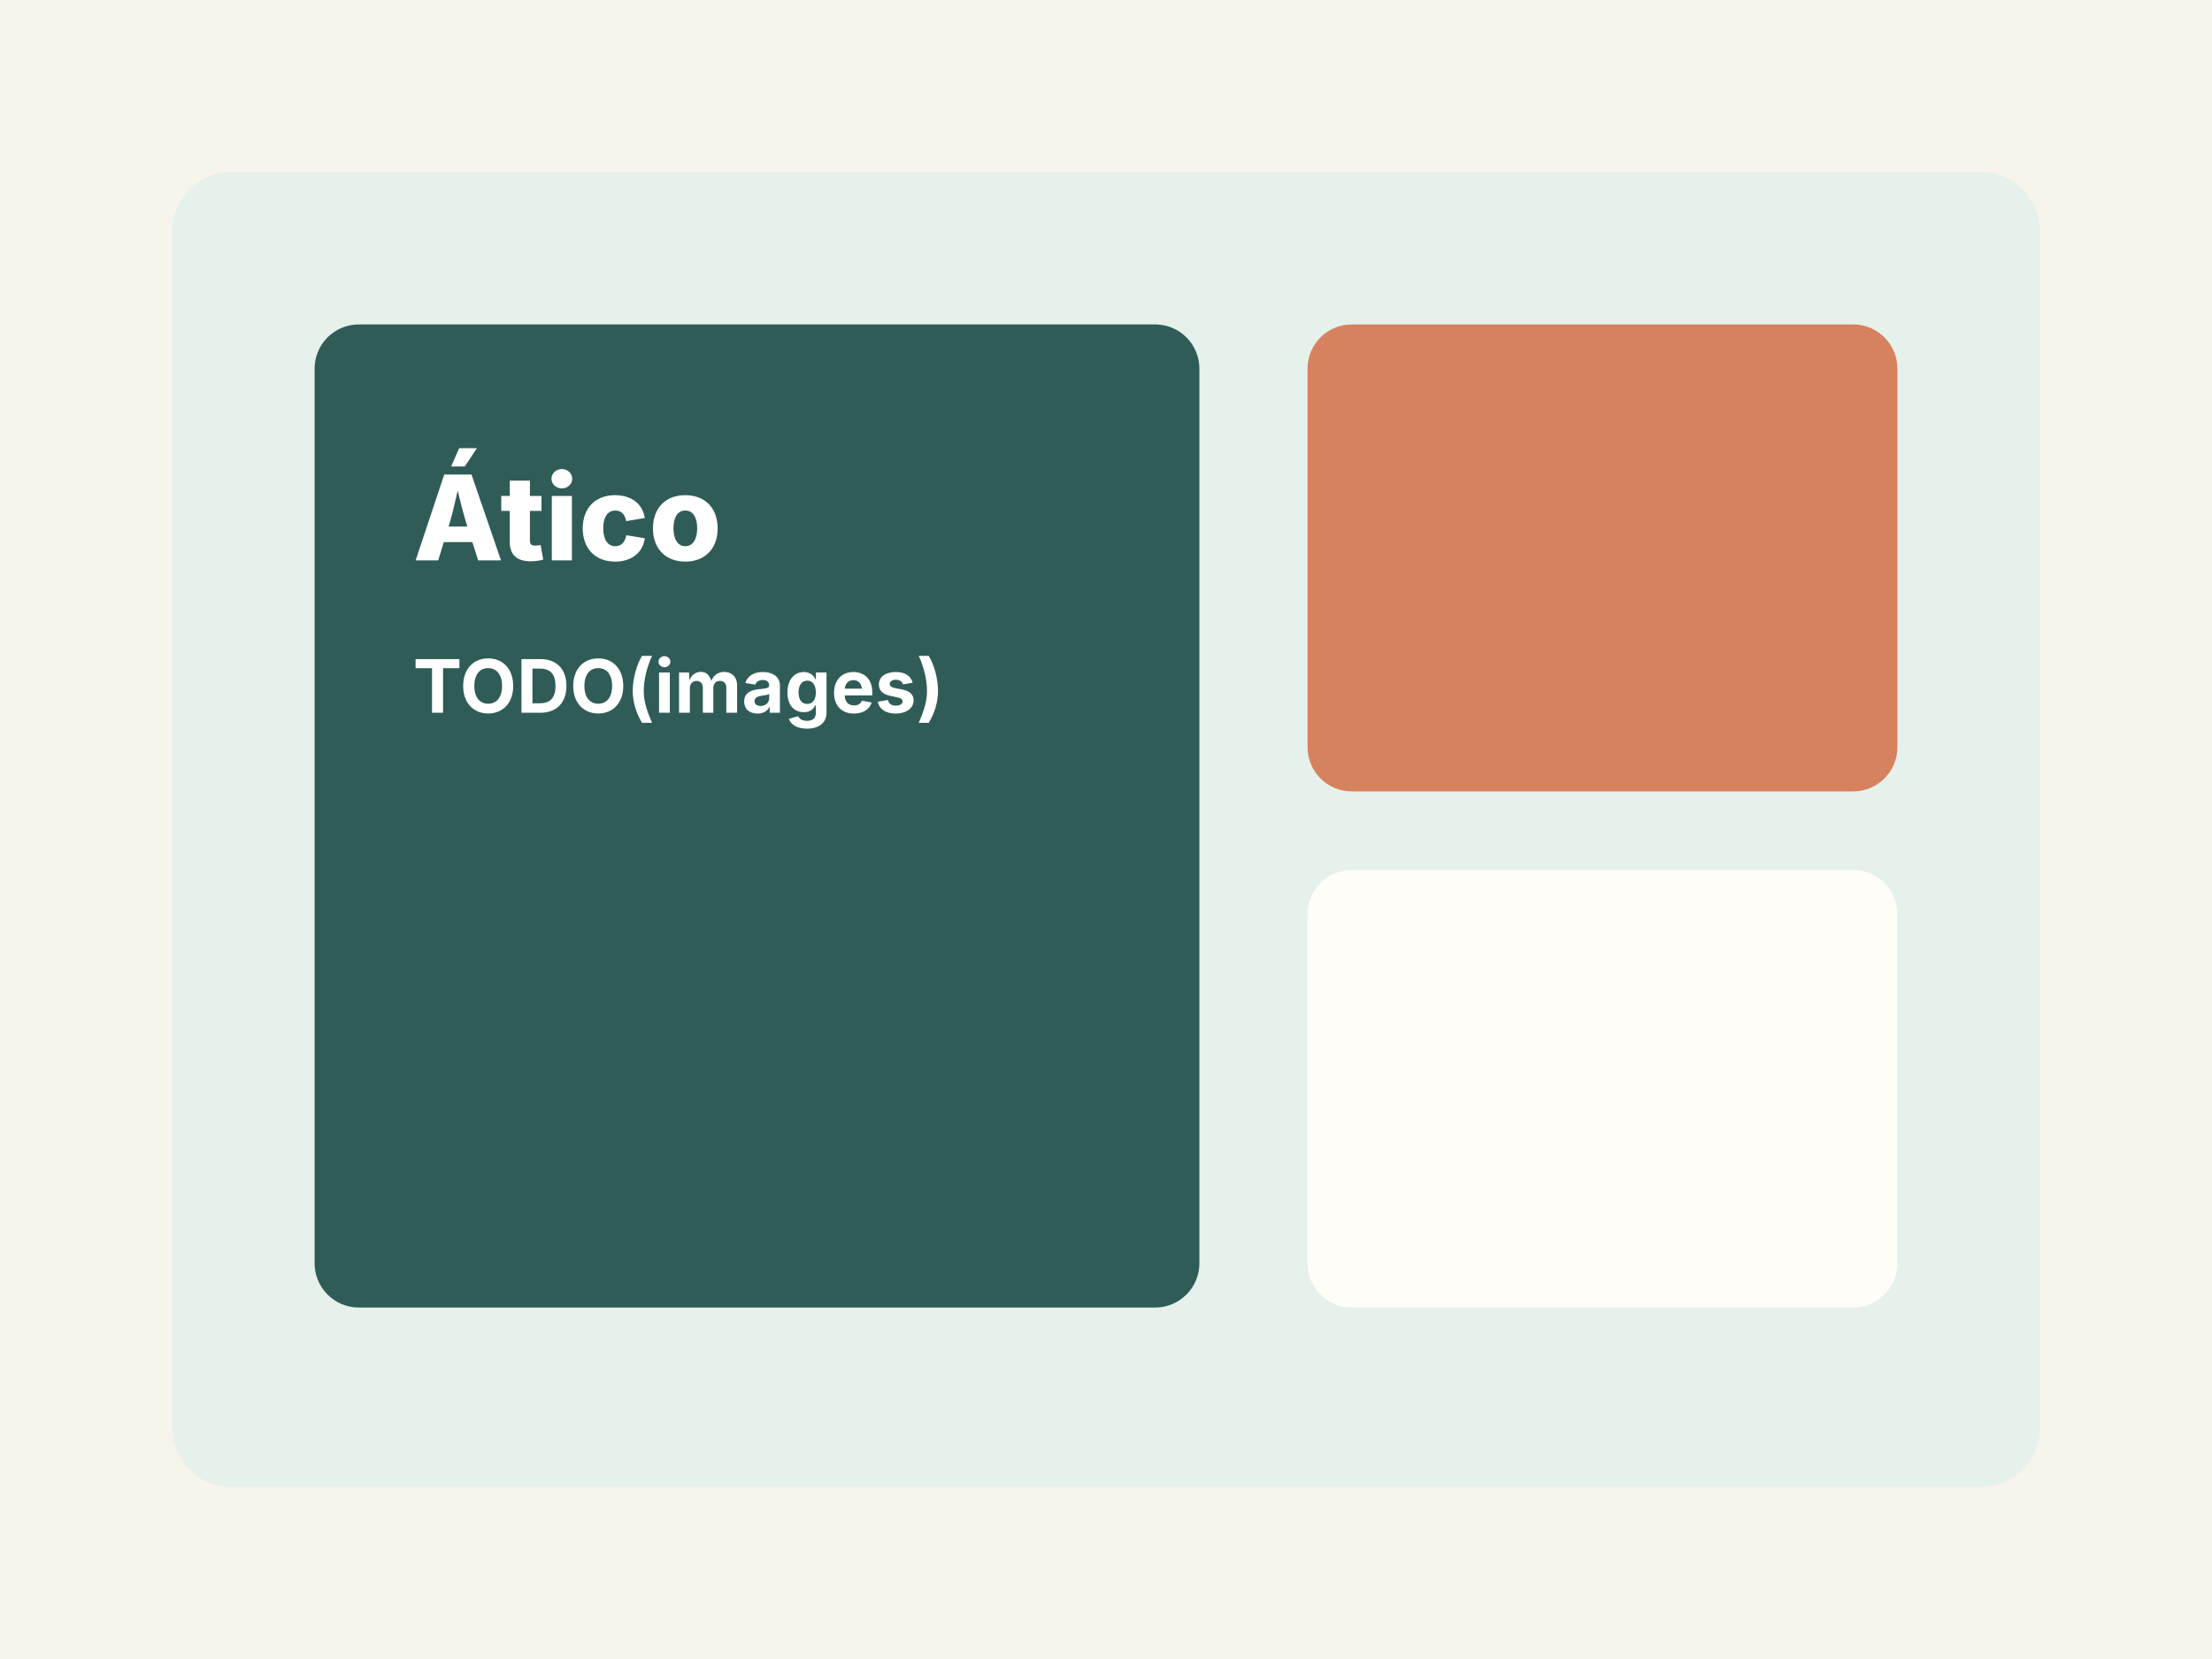
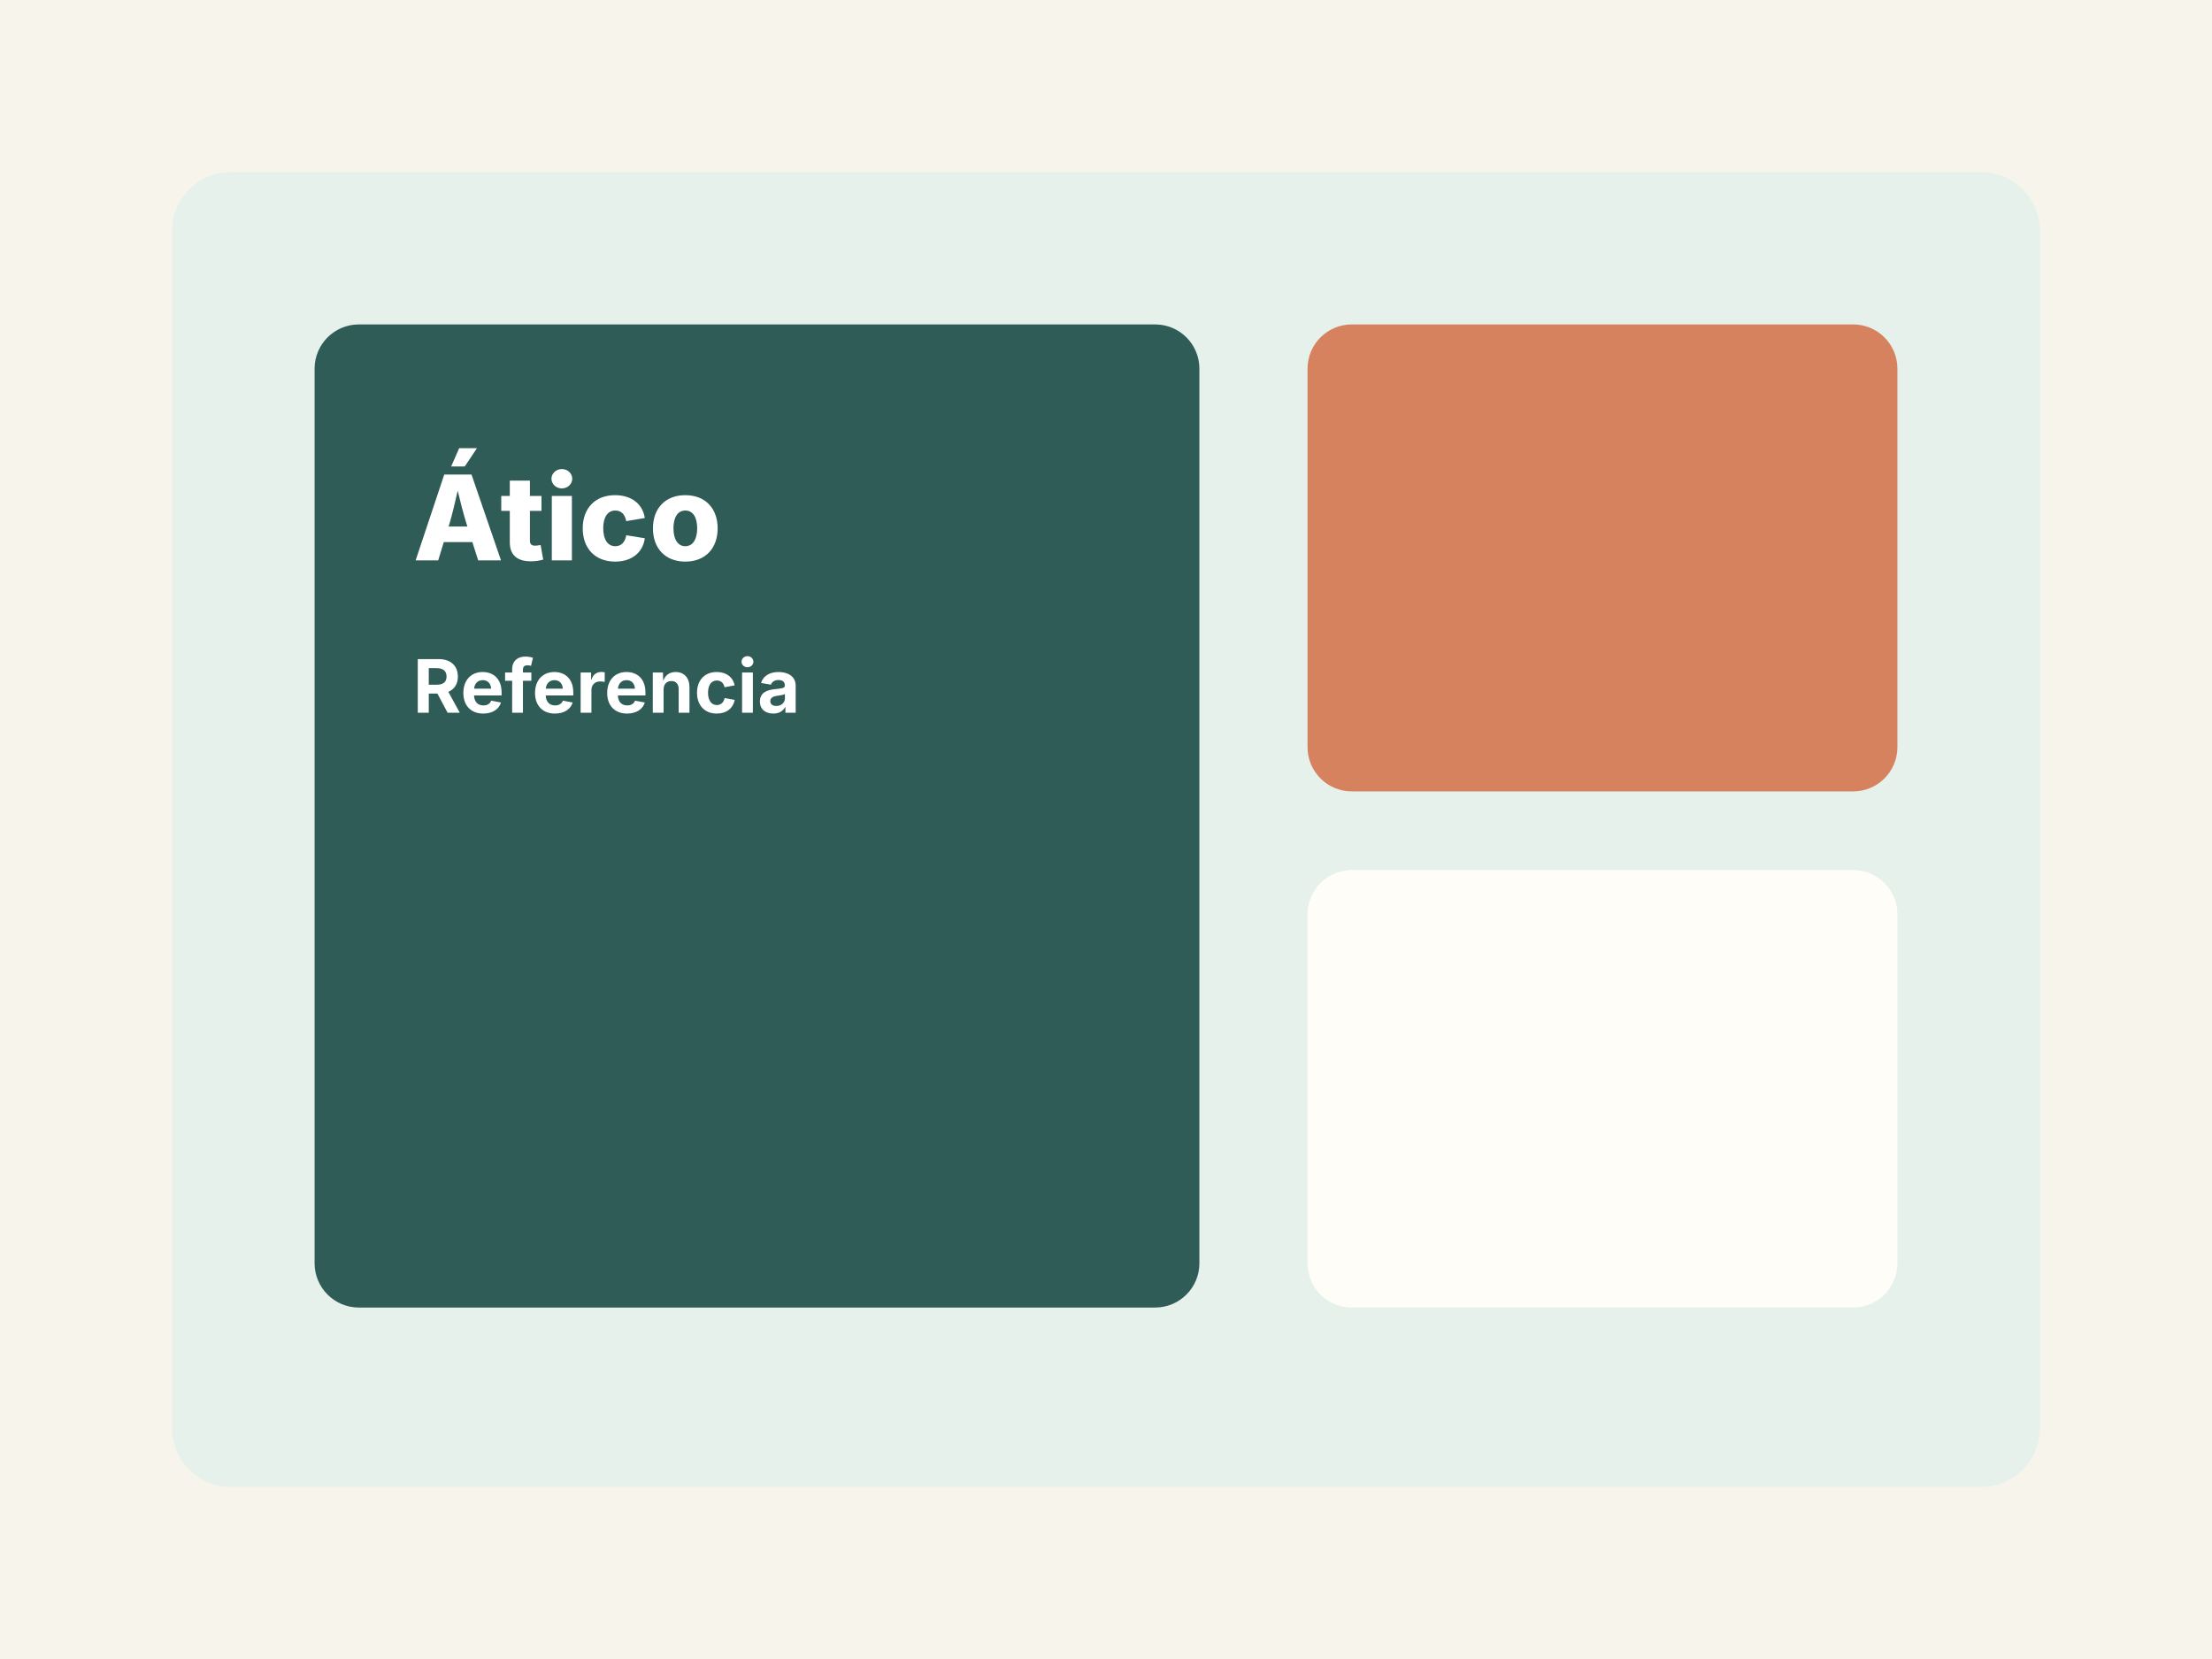
- <svg xmlns="http://www.w3.org/2000/svg" viewBox="0 0 900 675" role="img" aria-label="TODO(images): foto principal del Ático pendiente">
+ <svg xmlns="http://www.w3.org/2000/svg" viewBox="0 0 900 675" role="img" aria-label="Imagen principal de referencia del Ático">
  <rect width="900" height="675" fill="#f7f4ec" />
  <rect x="70" y="70" width="760" height="535" rx="24" fill="#e6f1ec" />
  <rect x="128" y="132" width="360" height="400" rx="18" fill="#214f4b" opacity=".92" />
  <rect x="532" y="132" width="240" height="190" rx="18" fill="#d36f45" opacity=".85" />
  <rect x="532" y="354" width="240" height="178" rx="18" fill="#fffdf8" />
  <text x="168" y="228" font-family="Inter, Arial, sans-serif" font-size="48" font-weight="800" fill="#ffffff">Ático</text>
-   <text x="168" y="290" font-family="Inter, Arial, sans-serif" font-size="30" font-weight="700" fill="#ffffff">TODO(images)</text>
+   <text x="168" y="290" font-family="Inter, Arial, sans-serif" font-size="30" font-weight="700" fill="#ffffff">Referencia</text>
</svg>
